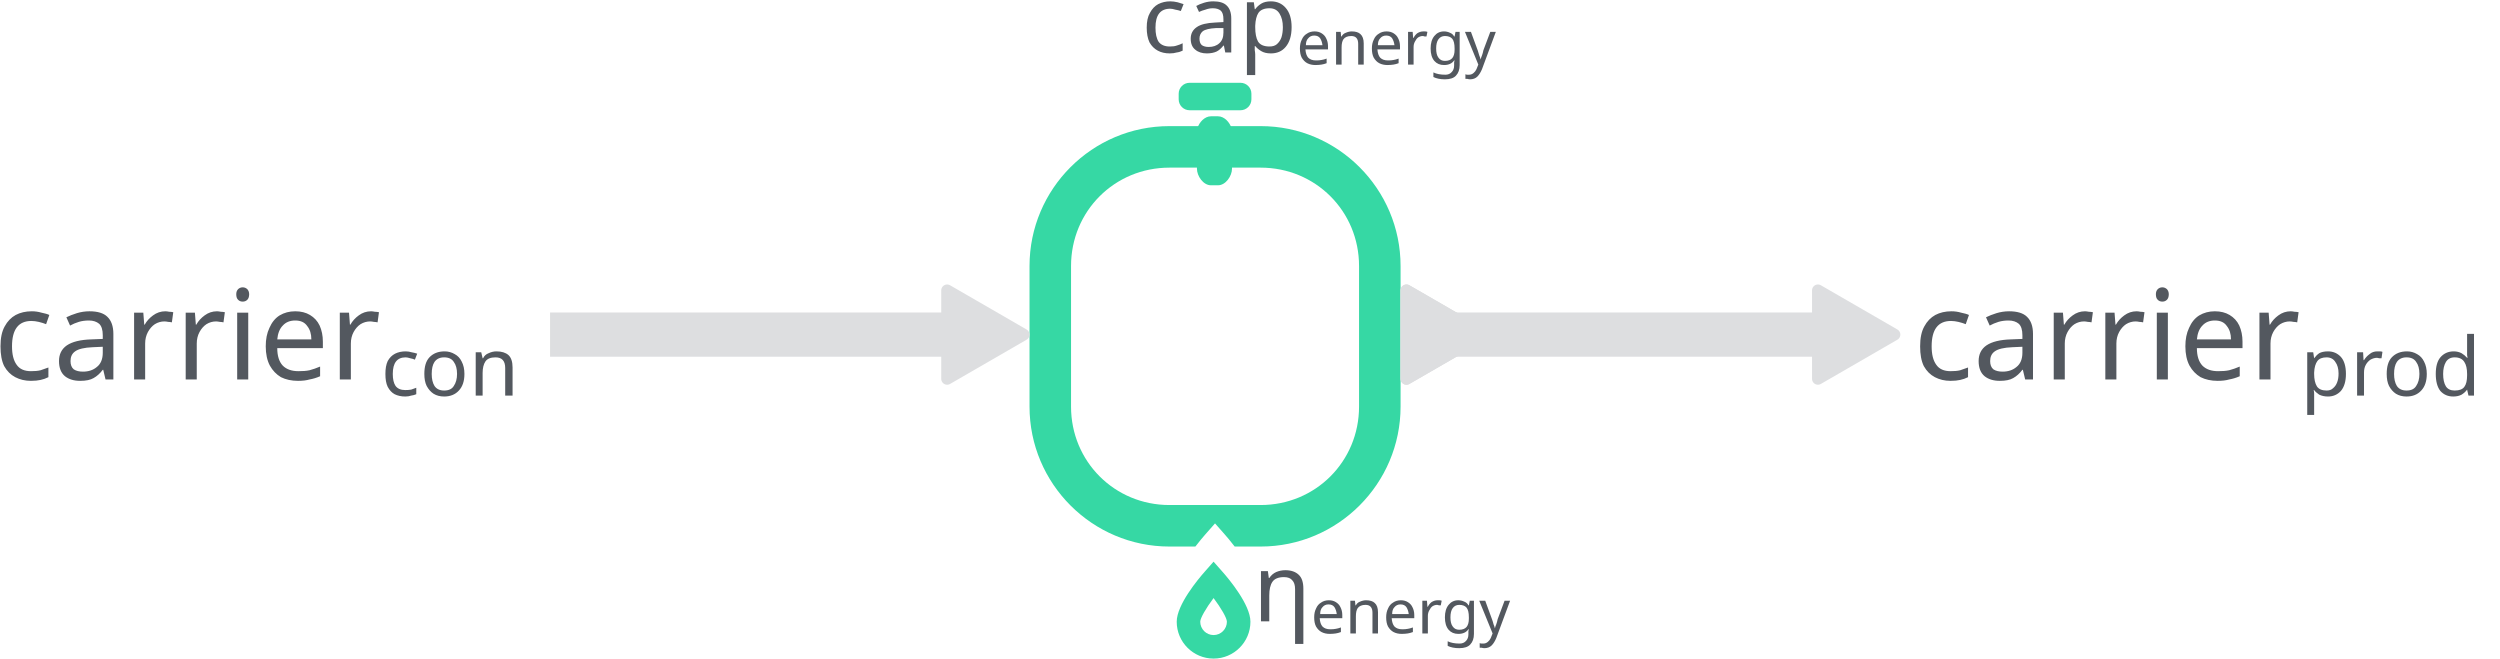
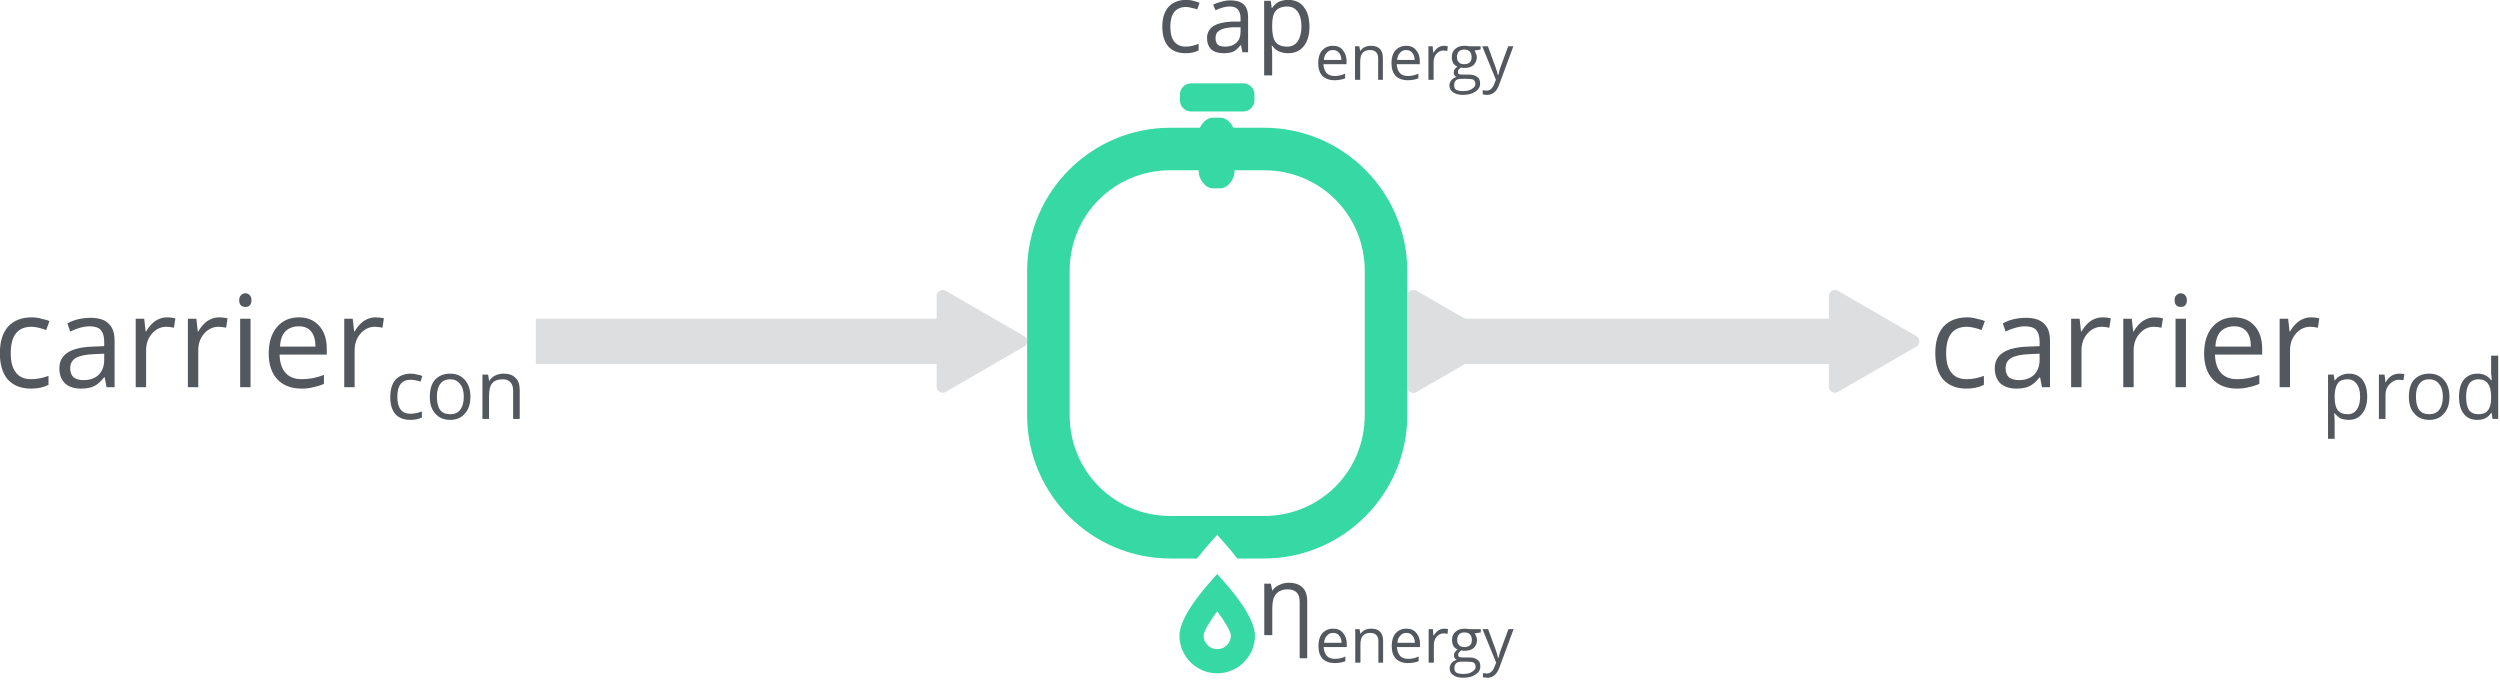
- <svg xmlns="http://www.w3.org/2000/svg" width="84.789mm" height="22.336mm" viewBox="0 0 84.789 22.336" version="1.1" id="svg8">
+ <svg xmlns="http://www.w3.org/2000/svg" width="82.751mm" height="22.652mm" viewBox="0 0 82.751 22.652" version="1.1" id="svg8">
  <defs id="defs2">
    <marker style="overflow:visible" id="marker33323" refX="0" refY="0" orient="auto">
      <path transform="scale(-0.2)" style="fill:#515151;fill-opacity:1;fill-rule:evenodd;stroke:#515151;stroke-width:1pt;stroke-opacity:1" d="M 5.77,0 -2.88,5 V -5 Z" id="path33321" />
    </marker>
    <marker style="overflow:visible" id="marker32623" refX="0" refY="0" orient="auto">
      <path transform="scale(-0.2)" style="fill:#515151;fill-opacity:1;fill-rule:evenodd;stroke:#515151;stroke-width:1pt;stroke-opacity:1" d="M 5.77,0 -2.88,5 V -5 Z" id="path32621" />
    </marker>
    <marker orient="auto" refY="0" refX="0" id="TriangleOutM" style="overflow:visible">
      <path id="path1016" d="M 5.77,0 -2.88,5 V -5 Z" style="fill:#515151;fill-opacity:1;fill-rule:evenodd;stroke:#515151;stroke-width:1pt;stroke-opacity:1" transform="scale(0.4)" />
    </marker>
    <marker style="overflow:visible" id="marker18089" refX="0" refY="0" orient="auto">
      <path transform="matrix(0.3,0,0,0.3,-0.69,0)" d="M 8.719,4.034 -2.207,0.016 8.719,-4.002 c -1.745,2.372 -1.735,5.617 -6e-7,8.035 z" style="fill:#515151;fill-opacity:1;fill-rule:evenodd;stroke:#515151;stroke-width:0.625;stroke-linejoin:round;stroke-opacity:1" id="path18087" />
    </marker>
    <marker style="overflow:visible" id="marker14509" refX="0" refY="0" orient="auto">
      <path transform="matrix(-0.3,0,0,-0.3,0.69,0)" d="M 8.719,4.034 -2.207,0.016 8.719,-4.002 c -1.745,2.372 -1.735,5.617 -6e-7,8.035 z" style="fill:#515151;fill-opacity:1;fill-rule:evenodd;stroke:#515151;stroke-width:0.625;stroke-linejoin:round;stroke-opacity:1" id="path14507" />
    </marker>
    <marker orient="auto" refY="0" refX="0" id="marker14019" style="overflow:visible">
      <path id="path14017" d="M 0,0 5,-5 -12.5,0 5,5 Z" style="fill:#515151;fill-opacity:1;fill-rule:evenodd;stroke:#515151;stroke-width:1pt;stroke-opacity:1" transform="matrix(0.2,0,0,0.2,1.2,0)" />
    </marker>
    <marker style="overflow:visible" id="marker13535" refX="0" refY="0" orient="auto">
      <path transform="matrix(0.2,0,0,0.2,1.2,0)" style="fill:#515151;fill-opacity:1;fill-rule:evenodd;stroke:#515151;stroke-width:1pt;stroke-opacity:1" d="M 0,0 5,-5 -12.5,0 5,5 Z" id="path13533" />
    </marker>
    <marker orient="auto" refY="0" refX="0" id="Arrow1Sstart" style="overflow:visible">
      <path id="path883" d="M 0,0 5,-5 -12.5,0 5,5 Z" style="fill:#515151;fill-opacity:1;fill-rule:evenodd;stroke:#515151;stroke-width:1pt;stroke-opacity:1" transform="matrix(0.2,0,0,0.2,1.2,0)" />
    </marker>
    <marker orient="auto" refY="0" refX="0" id="Arrow1Send" style="overflow:visible">
      <path id="path886" d="M 0,0 5,-5 -12.5,0 5,5 Z" style="fill:#515151;fill-opacity:1;fill-rule:evenodd;stroke:#515151;stroke-width:1pt;stroke-opacity:1" transform="matrix(-0.2,0,0,-0.2,-1.2,0)" />
    </marker>
    <marker orient="auto" refY="0" refX="0" id="Arrow2Send" style="overflow:visible">
      <path id="path904" style="fill:#515151;fill-opacity:1;fill-rule:evenodd;stroke:#515151;stroke-width:0.625;stroke-linejoin:round;stroke-opacity:1" d="M 8.719,4.034 -2.207,0.016 8.719,-4.002 c -1.745,2.372 -1.735,5.617 -6e-7,8.035 z" transform="matrix(-0.3,0,0,-0.3,0.69,0)" />
    </marker>
    <marker orient="auto" refY="0" refX="0" id="Arrow2Mend" style="overflow:visible">
      <path id="path898" style="fill:#515151;fill-opacity:1;fill-rule:evenodd;stroke:#515151;stroke-width:0.625;stroke-linejoin:round;stroke-opacity:1" d="M 8.719,4.034 -2.207,0.016 8.719,-4.002 c -1.745,2.372 -1.735,5.617 -6e-7,8.035 z" transform="scale(-0.6)" />
    </marker>
    <marker style="overflow:visible" id="marker6454" refX="0" refY="0" orient="auto">
      <path transform="scale(0.2)" style="fill:#515151;fill-opacity:1;fill-rule:evenodd;stroke:#515151;stroke-width:1pt;stroke-opacity:1" d="M 5.77,0 -2.88,5 V -5 Z" id="path6452" />
    </marker>
    <marker orient="auto" refY="0" refX="0" id="Arrow1Lstart" style="overflow:visible">
      <path id="path871" d="M 0,0 5,-5 -12.5,0 5,5 Z" style="fill:#515151;fill-opacity:1;fill-rule:evenodd;stroke:#515151;stroke-width:1pt;stroke-opacity:1" transform="matrix(0.8,0,0,0.8,10,0)" />
    </marker>
    <marker style="overflow:visible" id="marker5992" refX="0" refY="0" orient="auto">
      <path transform="scale(-0.2)" style="fill:#515151;fill-opacity:1;fill-rule:evenodd;stroke:#515151;stroke-width:1pt;stroke-opacity:1" d="M 5.77,0 -2.88,5 V -5 Z" id="path5990" />
    </marker>
    <marker style="overflow:visible" id="marker5778" refX="0" refY="0" orient="auto">
      <path transform="scale(0.2)" style="fill:#515151;fill-opacity:1;fill-rule:evenodd;stroke:#515151;stroke-width:1pt;stroke-opacity:1" d="M 5.77,0 -2.88,5 V -5 Z" id="path5776" />
    </marker>
    <marker style="overflow:visible" id="marker5570" refX="0" refY="0" orient="auto">
      <path transform="scale(-0.2)" style="fill:#515151;fill-opacity:1;fill-rule:evenodd;stroke:#515151;stroke-width:1pt;stroke-opacity:1" d="M 5.77,0 -2.88,5 V -5 Z" id="path5568" />
    </marker>
    <marker orient="auto" refY="0" refX="0" id="TriangleOutS" style="overflow:visible">
      <path id="path1019" d="M 5.77,0 -2.88,5 V -5 Z" style="fill:#515151;fill-opacity:1;fill-rule:evenodd;stroke:#515151;stroke-width:1pt;stroke-opacity:1" transform="scale(0.2)" />
    </marker>
    <marker orient="auto" refY="0" refX="0" id="TriangleOutL" style="overflow:visible">
      <path id="path1013" d="M 5.77,0 -2.88,5 V -5 Z" style="fill:#515151;fill-opacity:1;fill-rule:evenodd;stroke:#515151;stroke-width:1pt;stroke-opacity:1" transform="scale(0.8)" />
    </marker>
    <marker orient="auto" refY="0" refX="0" id="TriangleOutS-2" style="overflow:visible">
      <path id="path1019-5" d="M 5.77,0 -2.88,5 V -5 Z" style="fill:#6ebdda;fill-opacity:1;fill-rule:evenodd;stroke:#6ebdda;stroke-width:1pt;stroke-opacity:1" transform="scale(0.2)" />
    </marker>
    <marker orient="auto" refY="0" refX="0" id="TriangleInS-7" style="overflow:visible">
      <path id="path1010-6" d="M 5.77,0 -2.88,5 V -5 Z" style="fill:#6ebdda;fill-opacity:1;fill-rule:evenodd;stroke:#6ebdda;stroke-width:1pt;stroke-opacity:1" transform="scale(-0.2)" />
    </marker>
    <marker orient="auto" refY="0" refX="0" id="TriangleInS-9" style="overflow:visible">
      <path id="path1010-2" d="M 5.77,0 -2.88,5 V -5 Z" style="fill:#6bce38;fill-opacity:1;fill-rule:evenodd;stroke:#6bce38;stroke-width:1pt;stroke-opacity:1" transform="scale(-0.2)" />
    </marker>
    <marker orient="auto" refY="0" refX="0" id="TriangleOutS-6-0" style="overflow:visible">
      <path id="path1019-2-7" d="M 5.77,0 -2.88,5 V -5 Z" style="fill:#515151;fill-opacity:1;fill-rule:evenodd;stroke:#515151;stroke-width:1pt;stroke-opacity:1" transform="scale(0.2)" />
    </marker>
    <marker orient="auto" refY="0" refX="0" id="TriangleInS-9-4" style="overflow:visible">
      <path id="path1010-2-7" d="M 5.77,0 -2.88,5 V -5 Z" style="fill:#515151;fill-opacity:1;fill-rule:evenodd;stroke:#515151;stroke-width:1pt;stroke-opacity:1" transform="scale(-0.2)" />
    </marker>
    <marker orient="auto" refY="0" refX="0" id="TriangleOutS-2-5" style="overflow:visible">
      <path id="path1019-5-1" d="M 5.77,0 -2.88,5 V -5 Z" style="fill:#515151;fill-opacity:1;fill-rule:evenodd;stroke:#515151;stroke-width:1pt;stroke-opacity:1" transform="scale(0.2)" />
    </marker>
    <marker orient="auto" refY="0" refX="0" id="TriangleInS-7-3" style="overflow:visible">
      <path id="path1010-6-9" d="M 5.77,0 -2.88,5 V -5 Z" style="fill:#515151;fill-opacity:1;fill-rule:evenodd;stroke:#515151;stroke-width:1pt;stroke-opacity:1" transform="scale(-0.2)" />
    </marker>
    <marker orient="auto" refY="0" refX="0" id="TriangleOutS-8" style="overflow:visible">
      <path id="path1019-55" d="M 5.77,0 -2.88,5 V -5 Z" style="fill:#515151;fill-opacity:1;fill-rule:evenodd;stroke:#515151;stroke-width:1pt;stroke-opacity:1" transform="scale(0.2)" />
    </marker>
    <marker orient="auto" refY="0" refX="0" id="TriangleInS-3" style="overflow:visible">
      <path id="path1010-7" d="M 5.77,0 -2.88,5 V -5 Z" style="fill:#515151;fill-opacity:1;fill-rule:evenodd;stroke:#515151;stroke-width:1pt;stroke-opacity:1" transform="scale(-0.2)" />
    </marker>
    <marker orient="auto" refY="0" refX="0" id="TriangleOutS-81" style="overflow:visible">
      <path id="path1019-9" d="M 5.77,0 -2.88,5 V -5 Z" style="fill:#515151;fill-opacity:1;fill-rule:evenodd;stroke:#515151;stroke-width:1pt;stroke-opacity:1" transform="scale(0.2)" />
    </marker>
    <marker orient="auto" refY="0" refX="0" id="TriangleInS-39-4-0" style="overflow:visible">
      <path id="path1010-1-1-2" d="M 5.77,0 -2.88,5 V -5 Z" style="fill:#6ebdda;fill-opacity:1;fill-rule:evenodd;stroke:#6ebdda;stroke-width:1pt;stroke-opacity:1" transform="scale(-0.2)" />
    </marker>
    <marker orient="auto" refY="0" refX="0" id="TriangleInS-39-3" style="overflow:visible">
      <path id="path1010-1-9" d="M 5.77,0 -2.88,5 V -5 Z" style="fill:#6ebdda;fill-opacity:1;fill-rule:evenodd;stroke:#6ebdda;stroke-width:1pt;stroke-opacity:1" transform="scale(-0.2)" />
    </marker>
    <marker orient="auto" refY="0" refX="0" id="TriangleInS-39-3-1" style="overflow:visible">
      <path id="path1010-1-9-9" d="M 5.77,0 -2.88,5 V -5 Z" style="fill:#6bce38;fill-opacity:1;fill-rule:evenodd;stroke:#6bce38;stroke-width:1pt;stroke-opacity:1" transform="scale(-0.2)" />
    </marker>
    <marker orient="auto" refY="0" refX="0" id="TriangleInS-39-4-0-2" style="overflow:visible">
      <path id="path1010-1-1-2-0" d="M 5.77,0 -2.88,5 V -5 Z" style="fill:#6bce38;fill-opacity:1;fill-rule:evenodd;stroke:#6bce38;stroke-width:1pt;stroke-opacity:1" transform="scale(-0.2)" />
    </marker>
    <marker orient="auto" refY="0" refX="0" id="TriangleInS-39-3-16" style="overflow:visible">
      <path id="path1010-1-9-5" d="M 5.77,0 -2.88,5 V -5 Z" style="fill:#515151;fill-opacity:1;fill-rule:evenodd;stroke:#515151;stroke-width:1pt;stroke-opacity:1" transform="scale(-0.2)" />
    </marker>
    <marker orient="auto" refY="0" refX="0" id="TriangleInS-39-4-0-1" style="overflow:visible">
      <path id="path1010-1-1-2-6" d="M 5.77,0 -2.88,5 V -5 Z" style="fill:#515151;fill-opacity:1;fill-rule:evenodd;stroke:#515151;stroke-width:1pt;stroke-opacity:1" transform="scale(-0.2)" />
    </marker>
    <marker orient="auto" refY="0" refX="0" id="TriangleInS-39-3-3" style="overflow:visible">
      <path id="path1010-1-9-0" d="M 5.77,0 -2.88,5 V -5 Z" style="fill:#515151;fill-opacity:1;fill-rule:evenodd;stroke:#515151;stroke-width:1pt;stroke-opacity:1" transform="scale(-0.2)" />
    </marker>
    <marker orient="auto" refY="0" refX="0" id="TriangleInS-39-4-0-4" style="overflow:visible">
      <path id="path1010-1-1-2-3" d="M 5.77,0 -2.88,5 V -5 Z" style="fill:#515151;fill-opacity:1;fill-rule:evenodd;stroke:#515151;stroke-width:1pt;stroke-opacity:1" transform="scale(-0.2)" />
    </marker>
    <marker orient="auto" refY="0" refX="0" id="TriangleInS-39-3-16-2" style="overflow:visible">
      <path id="path1010-1-9-5-2" d="M 5.77,0 -2.88,5 V -5 Z" style="fill:#515151;fill-opacity:1;fill-rule:evenodd;stroke:#515151;stroke-width:1pt;stroke-opacity:1" transform="scale(-0.2)" />
    </marker>
    <marker orient="auto" refY="0" refX="0" id="TriangleInS-39-4-0-1-6" style="overflow:visible">
      <path id="path1010-1-1-2-6-2" d="M 5.77,0 -2.88,5 V -5 Z" style="fill:#515151;fill-opacity:1;fill-rule:evenodd;stroke:#515151;stroke-width:1pt;stroke-opacity:1" transform="scale(-0.2)" />
    </marker>
    <marker orient="auto" refY="0" refX="0" id="TriangleInS-39-3-16-0" style="overflow:visible">
      <path id="path1010-1-9-5-9" d="M 5.77,0 -2.88,5 V -5 Z" style="fill:#515151;fill-opacity:1;fill-rule:evenodd;stroke:#515151;stroke-width:1pt;stroke-opacity:1" transform="scale(-0.2)" />
    </marker>
    <marker orient="auto" refY="0" refX="0" id="TriangleInS-39-4-0-1-68" style="overflow:visible">
      <path id="path1010-1-1-2-6-6" d="M 5.77,0 -2.88,5 V -5 Z" style="fill:#515151;fill-opacity:1;fill-rule:evenodd;stroke:#515151;stroke-width:1pt;stroke-opacity:1" transform="scale(-0.2)" />
    </marker>
    <marker orient="auto" refY="0" refX="0" id="Arrow2Send-0" style="overflow:visible">
      <path id="path904-1" style="fill:#515151;fill-opacity:1;fill-rule:evenodd;stroke:#515151;stroke-width:0.625;stroke-linejoin:round;stroke-opacity:1" d="M 8.719,4.034 -2.207,0.016 8.719,-4.002 c -1.745,2.372 -1.735,5.617 -6e-7,8.035 z" transform="matrix(-0.3,0,0,-0.3,0.69,0)" />
    </marker>
    <marker orient="auto" refY="0" refX="0" id="TriangleInS-39-5" style="overflow:visible">
      <path id="path1010-1-0" d="M 5.77,0 -2.88,5 V -5 Z" style="fill:#515151;fill-opacity:1;fill-rule:evenodd;stroke:#515151;stroke-width:1pt;stroke-opacity:1" transform="scale(-0.2)" />
    </marker>
    <marker orient="auto" refY="0" refX="0" id="Arrow2Send-8" style="overflow:visible">
      <path id="path904-3" style="fill:#515151;fill-opacity:1;fill-rule:evenodd;stroke:#515151;stroke-width:0.625;stroke-linejoin:round;stroke-opacity:1" d="M 8.719,4.034 -2.207,0.016 8.719,-4.002 c -1.745,2.372 -1.735,5.617 -6e-7,8.035 z" transform="matrix(-0.3,0,0,-0.3,0.69,0)" />
    </marker>
    <marker orient="auto" refY="0" refX="0" id="TriangleInS-39-34" style="overflow:visible">
      <path id="path1010-1-2" d="M 5.77,0 -2.88,5 V -5 Z" style="fill:#515151;fill-opacity:1;fill-rule:evenodd;stroke:#515151;stroke-width:1pt;stroke-opacity:1" transform="scale(-0.2)" />
    </marker>
    <marker orient="auto" refY="0" refX="0" id="Arrow2Send-6" style="overflow:visible">
      <path id="path904-4" style="fill:#515151;fill-opacity:1;fill-rule:evenodd;stroke:#515151;stroke-width:0.625;stroke-linejoin:round;stroke-opacity:1" d="M 8.719,4.034 -2.207,0.016 8.719,-4.002 c -1.745,2.372 -1.735,5.617 -6e-7,8.035 z" transform="matrix(-0.3,0,0,-0.3,0.69,0)" />
    </marker>
    <marker orient="auto" refY="0" refX="0" id="TriangleInS-39-1" style="overflow:visible">
      <path id="path1010-1-1" d="M 5.77,0 -2.88,5 V -5 Z" style="fill:#515151;fill-opacity:1;fill-rule:evenodd;stroke:#515151;stroke-width:1pt;stroke-opacity:1" transform="scale(-0.2)" />
    </marker>
    <marker orient="auto" refY="0" refX="0" id="Arrow2Send-7" style="overflow:visible">
      <path id="path904-0" style="fill:#515151;fill-opacity:1;fill-rule:evenodd;stroke:#515151;stroke-width:0.625;stroke-linejoin:round;stroke-opacity:1" d="M 8.719,4.034 -2.207,0.016 8.719,-4.002 c -1.745,2.372 -1.735,5.617 -6e-7,8.035 z" transform="matrix(-0.3,0,0,-0.3,0.69,0)" />
    </marker>
    <marker orient="auto" refY="0" refX="0" id="TriangleInS-39-4" style="overflow:visible">
      <path id="path1010-1-7" d="M 5.77,0 -2.88,5 V -5 Z" style="fill:#515151;fill-opacity:1;fill-rule:evenodd;stroke:#515151;stroke-width:1pt;stroke-opacity:1" transform="scale(-0.2)" />
    </marker>
    <marker orient="auto" refY="0" refX="0" id="Arrow2Send-1" style="overflow:visible">
      <path id="path904-08" style="fill:#515151;fill-opacity:1;fill-rule:evenodd;stroke:#515151;stroke-width:0.625;stroke-linejoin:round;stroke-opacity:1" d="M 8.719,4.034 -2.207,0.016 8.719,-4.002 c -1.745,2.372 -1.735,5.617 -6e-7,8.035 z" transform="matrix(-0.3,0,0,-0.3,0.69,0)" />
    </marker>
    <marker orient="auto" refY="0" refX="0" id="TriangleInS-39-8" style="overflow:visible">
      <path id="path1010-1-77" d="M 5.77,0 -2.88,5 V -5 Z" style="fill:#515151;fill-opacity:1;fill-rule:evenodd;stroke:#515151;stroke-width:1pt;stroke-opacity:1" transform="scale(-0.2)" />
    </marker>
    <marker orient="auto" refY="0" refX="0" id="Arrow2Send-0-8" style="overflow:visible">
      <path id="path904-1-9" style="fill:#515151;fill-opacity:1;fill-rule:evenodd;stroke:#515151;stroke-width:0.625;stroke-linejoin:round;stroke-opacity:1" d="M 8.719,4.034 -2.207,0.016 8.719,-4.002 c -1.745,2.372 -1.735,5.617 -6e-7,8.035 z" transform="matrix(-0.3,0,0,-0.3,0.69,0)" />
    </marker>
    <marker orient="auto" refY="0" refX="0" id="TriangleInS-39-5-8" style="overflow:visible">
      <path id="path1010-1-0-2" d="M 5.77,0 -2.88,5 V -5 Z" style="fill:#515151;fill-opacity:1;fill-rule:evenodd;stroke:#515151;stroke-width:1pt;stroke-opacity:1" transform="scale(-0.2)" />
    </marker>
    <marker orient="auto" refY="0" refX="0" id="TriangleInS-39-39" style="overflow:visible">
      <path id="path1010-1-20" d="M 5.77,0 -2.88,5 V -5 Z" style="fill:#515151;fill-opacity:1;fill-rule:evenodd;stroke:#515151;stroke-width:1pt;stroke-opacity:1" transform="scale(-0.2)" />
    </marker>
    <marker orient="auto" refY="0" refX="0" id="Arrow2Send-12-0" style="overflow:visible">
      <path id="path904-44-2" style="fill:#515151;fill-opacity:1;fill-rule:evenodd;stroke:#515151;stroke-width:0.625;stroke-linejoin:round;stroke-opacity:1" d="M 8.719,4.034 -2.207,0.016 8.719,-4.002 c -1.745,2.372 -1.735,5.617 -6e-7,8.035 z" transform="matrix(-0.3,0,0,-0.3,0.69,0)" />
    </marker>
    <marker orient="auto" refY="0" refX="0" id="TriangleInS-39-39-8" style="overflow:visible">
      <path id="path1010-1-20-6" d="M 5.77,0 -2.88,5 V -5 Z" style="fill:#515151;fill-opacity:1;fill-rule:evenodd;stroke:#515151;stroke-width:1pt;stroke-opacity:1" transform="scale(-0.2)" />
    </marker>
    <marker orient="auto" refY="0" refX="0" id="Arrow2Send-0-8-9" style="overflow:visible">
      <path id="path904-1-9-8" style="fill:#515151;fill-opacity:1;fill-rule:evenodd;stroke:#515151;stroke-width:0.625;stroke-linejoin:round;stroke-opacity:1" d="M 8.719,4.034 -2.207,0.016 8.719,-4.002 c -1.745,2.372 -1.735,5.617 -6e-7,8.035 z" transform="matrix(-0.3,0,0,-0.3,0.69,0)" />
    </marker>
    <marker orient="auto" refY="0" refX="0" id="TriangleInS-39-5-8-4" style="overflow:visible">
      <path id="path1010-1-0-2-2" d="M 5.77,0 -2.88,5 V -5 Z" style="fill:#515151;fill-opacity:1;fill-rule:evenodd;stroke:#515151;stroke-width:1pt;stroke-opacity:1" transform="scale(-0.2)" />
    </marker>
    <marker orient="auto" refY="0" refX="0" id="Arrow2Send-12-0-7" style="overflow:visible">
      <path id="path904-44-2-4" style="fill:#515151;fill-opacity:1;fill-rule:evenodd;stroke:#515151;stroke-width:0.625;stroke-linejoin:round;stroke-opacity:1" d="M 8.719,4.034 -2.207,0.016 8.719,-4.002 c -1.745,2.372 -1.735,5.617 -6e-7,8.035 z" transform="matrix(-0.3,0,0,-0.3,0.69,0)" />
    </marker>
    <marker orient="auto" refY="0" refX="0" id="TriangleInS-39-39-8-4" style="overflow:visible">
      <path id="path1010-1-20-6-3" d="M 5.77,0 -2.88,5 V -5 Z" style="fill:#515151;fill-opacity:1;fill-rule:evenodd;stroke:#515151;stroke-width:1pt;stroke-opacity:1" transform="scale(-0.2)" />
    </marker>
    <marker orient="auto" refY="0" refX="0" id="Arrow2Send-0-8-9-4" style="overflow:visible">
      <path id="path904-1-9-8-4" style="fill:#515151;fill-opacity:1;fill-rule:evenodd;stroke:#515151;stroke-width:0.625;stroke-linejoin:round;stroke-opacity:1" d="M 8.719,4.034 -2.207,0.016 8.719,-4.002 c -1.745,2.372 -1.735,5.617 -6e-7,8.035 z" transform="matrix(-0.3,0,0,-0.3,0.69,0)" />
    </marker>
    <marker orient="auto" refY="0" refX="0" id="TriangleInS-39-5-8-4-3" style="overflow:visible">
      <path id="path1010-1-0-2-2-1" d="M 5.77,0 -2.88,5 V -5 Z" style="fill:#515151;fill-opacity:1;fill-rule:evenodd;stroke:#515151;stroke-width:1pt;stroke-opacity:1" transform="scale(-0.2)" />
    </marker>
    <marker orient="auto" refY="0" refX="0" id="Arrow2Send-12-06" style="overflow:visible">
      <path id="path904-44-1" style="fill:#515151;fill-opacity:1;fill-rule:evenodd;stroke:#515151;stroke-width:0.625;stroke-linejoin:round;stroke-opacity:1" d="M 8.719,4.034 -2.207,0.016 8.719,-4.002 c -1.745,2.372 -1.735,5.617 -6e-7,8.035 z" transform="matrix(-0.3,0,0,-0.3,0.69,0)" />
    </marker>
    <marker orient="auto" refY="0" refX="0" id="TriangleInS-39-39-84" style="overflow:visible">
      <path id="path1010-1-20-1" d="M 5.77,0 -2.88,5 V -5 Z" style="fill:#515151;fill-opacity:1;fill-rule:evenodd;stroke:#515151;stroke-width:1pt;stroke-opacity:1" transform="scale(-0.2)" />
    </marker>
    <marker orient="auto" refY="0" refX="0" id="Arrow2Send-0-8-5" style="overflow:visible">
      <path id="path904-1-9-5" style="fill:#515151;fill-opacity:1;fill-rule:evenodd;stroke:#515151;stroke-width:0.625;stroke-linejoin:round;stroke-opacity:1" d="M 8.719,4.034 -2.207,0.016 8.719,-4.002 c -1.745,2.372 -1.735,5.617 -6e-7,8.035 z" transform="matrix(-0.3,0,0,-0.3,0.69,0)" />
    </marker>
    <marker orient="auto" refY="0" refX="0" id="TriangleInS-39-5-8-0" style="overflow:visible">
      <path id="path1010-1-0-2-6" d="M 5.77,0 -2.88,5 V -5 Z" style="fill:#515151;fill-opacity:1;fill-rule:evenodd;stroke:#515151;stroke-width:1pt;stroke-opacity:1" transform="scale(-0.2)" />
    </marker>
    <marker orient="auto" refY="0" refX="0" id="Arrow2Send-0-9" style="overflow:visible">
      <path id="path904-1-8" style="fill:#515151;fill-opacity:1;fill-rule:evenodd;stroke:#515151;stroke-width:0.625;stroke-linejoin:round;stroke-opacity:1" d="M 8.719,4.034 -2.207,0.016 8.719,-4.002 c -1.745,2.372 -1.735,5.617 -6e-7,8.035 z" transform="matrix(-0.3,0,0,-0.3,0.69,0)" />
    </marker>
    <marker orient="auto" refY="0" refX="0" id="TriangleInS-39-5-2" style="overflow:visible">
      <path id="path1010-1-0-4" d="M 5.77,0 -2.88,5 V -5 Z" style="fill:#515151;fill-opacity:1;fill-rule:evenodd;stroke:#515151;stroke-width:1pt;stroke-opacity:1" transform="scale(-0.2)" />
    </marker>
    <marker orient="auto" refY="0" refX="0" id="Arrow2Send-3" style="overflow:visible">
      <path id="path904-5" style="fill:#515151;fill-opacity:1;fill-rule:evenodd;stroke:#515151;stroke-width:0.625;stroke-linejoin:round;stroke-opacity:1" d="M 8.719,4.034 -2.207,0.016 8.719,-4.002 c -1.745,2.372 -1.735,5.617 -6e-7,8.035 z" transform="matrix(-0.3,0,0,-0.3,0.69,0)" />
    </marker>
    <marker orient="auto" refY="0" refX="0" id="TriangleInS-39-84" style="overflow:visible">
      <path id="path1010-1-12" d="M 5.77,0 -2.88,5 V -5 Z" style="fill:#515151;fill-opacity:1;fill-rule:evenodd;stroke:#515151;stroke-width:1pt;stroke-opacity:1" transform="scale(-0.2)" />
    </marker>
    <marker orient="auto" refY="0" refX="0" id="TriangleInS-9-0" style="overflow:visible">
      <path id="path1010-2-1" d="M 5.77,0 -2.88,5 V -5 Z" style="fill:#6bce38;fill-opacity:1;fill-rule:evenodd;stroke:#6bce38;stroke-width:1pt;stroke-opacity:1" transform="scale(-0.2)" />
    </marker>
    <marker orient="auto" refY="0" refX="0" id="TriangleOutS-2-8" style="overflow:visible">
      <path id="path1019-5-2" d="M 5.77,0 -2.88,5 V -5 Z" style="fill:#6ebdda;fill-opacity:1;fill-rule:evenodd;stroke:#6ebdda;stroke-width:1pt;stroke-opacity:1" transform="scale(0.2)" />
    </marker>
    <marker orient="auto" refY="0" refX="0" id="TriangleInS-7-0" style="overflow:visible">
      <path id="path1010-6-95" d="M 5.77,0 -2.88,5 V -5 Z" style="fill:#6ebdda;fill-opacity:1;fill-rule:evenodd;stroke:#6ebdda;stroke-width:1pt;stroke-opacity:1" transform="scale(-0.2)" />
    </marker>
    <marker orient="auto" refY="0" refX="0" id="TriangleOutS-22" style="overflow:visible">
      <path id="path1019-7" d="M 5.77,0 -2.88,5 V -5 Z" style="fill:#515151;fill-opacity:1;fill-rule:evenodd;stroke:#515151;stroke-width:1pt;stroke-opacity:1" transform="scale(0.2)" />
    </marker>
    <marker orient="auto" refY="0" refX="0" id="TriangleOutS-85" style="overflow:visible">
      <path id="path1019-59" d="M 5.77,0 -2.88,5 V -5 Z" style="fill:#515151;fill-opacity:1;fill-rule:evenodd;stroke:#515151;stroke-width:1pt;stroke-opacity:1" transform="scale(0.2)" />
    </marker>
    <marker orient="auto" refY="0" refX="0" id="TriangleOutS-6-0-9" style="overflow:visible">
      <path id="path1019-2-7-6" d="M 5.77,0 -2.88,5 V -5 Z" style="fill:#515151;fill-opacity:1;fill-rule:evenodd;stroke:#515151;stroke-width:1pt;stroke-opacity:1" transform="scale(0.2)" />
    </marker>
    <marker orient="auto" refY="0" refX="0" id="TriangleOutS-3" style="overflow:visible">
      <path id="path1019-3" d="M 5.77,0 -2.88,5 V -5 Z" style="fill:#515151;fill-opacity:1;fill-rule:evenodd;stroke:#515151;stroke-width:1pt;stroke-opacity:1" transform="scale(0.2)" />
    </marker>
    <marker orient="auto" refY="0" refX="0" id="TriangleOutS-6-0-2" style="overflow:visible">
      <path id="path1019-2-7-9" d="M 5.77,0 -2.88,5 V -5 Z" style="fill:#515151;fill-opacity:1;fill-rule:evenodd;stroke:#515151;stroke-width:1pt;stroke-opacity:1" transform="scale(0.2)" />
    </marker>
    <marker orient="auto" refY="0" refX="0" id="TriangleOutS-7" style="overflow:visible">
      <path id="path1019-2" d="M 5.77,0 -2.88,5 V -5 Z" style="fill:#515151;fill-opacity:1;fill-rule:evenodd;stroke:#515151;stroke-width:1pt;stroke-opacity:1" transform="scale(0.2)" />
    </marker>
    <marker orient="auto" refY="0" refX="0" id="TriangleOutS-6-0-23" style="overflow:visible">
      <path id="path1019-2-7-0" d="M 5.77,0 -2.88,5 V -5 Z" style="fill:#515151;fill-opacity:1;fill-rule:evenodd;stroke:#515151;stroke-width:1pt;stroke-opacity:1" transform="scale(0.2)" />
    </marker>
    <marker orient="auto" refY="0" refX="0" id="TriangleOutS-6-0-23-8" style="overflow:visible">
      <path id="path1019-2-7-0-3" d="M 5.77,0 -2.88,5 V -5 Z" style="fill:#515151;fill-opacity:1;fill-rule:evenodd;stroke:#515151;stroke-width:1pt;stroke-opacity:1" transform="scale(0.2)" />
    </marker>
    <marker orient="auto" refY="0" refX="0" id="TriangleOutS-6-0-23-6" style="overflow:visible">
      <path id="path1019-2-7-0-5" d="M 5.77,0 -2.88,5 V -5 Z" style="fill:#515151;fill-opacity:1;fill-rule:evenodd;stroke:#515151;stroke-width:1pt;stroke-opacity:1" transform="scale(0.2)" />
    </marker>
    <marker orient="auto" refY="0" refX="0" id="TriangleOutS-6-0-23-6-2" style="overflow:visible">
      <path id="path1019-2-7-0-5-4" d="M 5.77,0 -2.88,5 V -5 Z" style="fill:#515151;fill-opacity:1;fill-rule:evenodd;stroke:#515151;stroke-width:1pt;stroke-opacity:1" transform="scale(0.2)" />
    </marker>
    <marker orient="auto" refY="0" refX="0" id="TriangleOutS-6-0-23-8-4" style="overflow:visible">
      <path id="path1019-2-7-0-3-9" d="M 5.77,0 -2.88,5 V -5 Z" style="fill:#515151;fill-opacity:1;fill-rule:evenodd;stroke:#515151;stroke-width:1pt;stroke-opacity:1" transform="scale(0.2)" />
    </marker>
    <marker orient="auto" refY="0" refX="0" id="TriangleOutS-6-0-23-0" style="overflow:visible">
      <path id="path1019-2-7-0-4" d="M 5.77,0 -2.88,5 V -5 Z" style="fill:#515151;fill-opacity:1;fill-rule:evenodd;stroke:#515151;stroke-width:1pt;stroke-opacity:1" transform="scale(0.2)" />
    </marker>
    <marker orient="auto" refY="0" refX="0" id="TriangleOutS-6-0-23-6-5" style="overflow:visible">
      <path id="path1019-2-7-0-5-3" d="M 5.77,0 -2.88,5 V -5 Z" style="fill:#515151;fill-opacity:1;fill-rule:evenodd;stroke:#515151;stroke-width:1pt;stroke-opacity:1" transform="scale(0.2)" />
    </marker>
    <marker orient="auto" refY="0" refX="0" id="TriangleOutS-6-0-23-8-2" style="overflow:visible">
      <path id="path1019-2-7-0-3-0" d="M 5.77,0 -2.88,5 V -5 Z" style="fill:#515151;fill-opacity:1;fill-rule:evenodd;stroke:#515151;stroke-width:1pt;stroke-opacity:1" transform="scale(0.2)" />
    </marker>
    <marker orient="auto" refY="0" refX="0" id="TriangleOutS-6-0-23-4" style="overflow:visible">
      <path id="path1019-2-7-0-9" d="M 5.77,0 -2.88,5 V -5 Z" style="fill:#515151;fill-opacity:1;fill-rule:evenodd;stroke:#515151;stroke-width:1pt;stroke-opacity:1" transform="scale(0.2)" />
    </marker>
    <marker orient="auto" refY="0" refX="0" id="TriangleOutS-6-0-23-4-0" style="overflow:visible">
      <path id="path1019-2-7-0-9-1" d="M 5.77,0 -2.88,5 V -5 Z" style="fill:#dddee0;fill-opacity:1;fill-rule:evenodd;stroke:#dddee0;stroke-width:1pt;stroke-opacity:1" transform="scale(0.2)" />
    </marker>
    <marker orient="auto" refY="0" refX="0" id="TriangleOutS-6-0-23-8-2-0" style="overflow:visible">
      <path id="path1019-2-7-0-3-0-6" d="M 5.77,0 -2.88,5 V -5 Z" style="fill:#dddee0;fill-opacity:1;fill-rule:evenodd;stroke:#dddee0;stroke-width:1pt;stroke-opacity:1" transform="scale(0.2)" />
    </marker>
    <marker orient="auto" refY="0" refX="0" id="TriangleOutS-6-0-23-6-5-3" style="overflow:visible">
      <path id="path1019-2-7-0-5-3-6" d="M 5.77,0 -2.88,5 V -5 Z" style="fill:#515151;fill-opacity:1;fill-rule:evenodd;stroke:#515151;stroke-width:1pt;stroke-opacity:1" transform="scale(0.2)" />
    </marker>
    <marker orient="auto" refY="0" refX="0" id="TriangleOutS-6-0-23-0-8" style="overflow:visible">
      <path id="path1019-2-7-0-4-3" d="M 5.77,0 -2.88,5 V -5 Z" style="fill:#515151;fill-opacity:1;fill-rule:evenodd;stroke:#515151;stroke-width:1pt;stroke-opacity:1" transform="scale(0.2)" />
    </marker>
    <marker orient="auto" refY="0" refX="0" id="TriangleOutS-6-0-23-8-4-3" style="overflow:visible">
      <path id="path1019-2-7-0-3-9-5" d="M 5.77,0 -2.88,5 V -5 Z" style="fill:#515151;fill-opacity:1;fill-rule:evenodd;stroke:#515151;stroke-width:1pt;stroke-opacity:1" transform="scale(0.2)" />
    </marker>
    <marker orient="auto" refY="0" refX="0" id="TriangleOutS-6-0-23-6-2-6" style="overflow:visible">
      <path id="path1019-2-7-0-5-4-8" d="M 5.77,0 -2.88,5 V -5 Z" style="fill:#515151;fill-opacity:1;fill-rule:evenodd;stroke:#515151;stroke-width:1pt;stroke-opacity:1" transform="scale(0.2)" />
    </marker>
    <marker orient="auto" refY="0" refX="0" id="TriangleOutS-6-0-23-6-6" style="overflow:visible">
      <path id="path1019-2-7-0-5-8" d="M 5.77,0 -2.88,5 V -5 Z" style="fill:#515151;fill-opacity:1;fill-rule:evenodd;stroke:#515151;stroke-width:1pt;stroke-opacity:1" transform="scale(0.2)" />
    </marker>
    <marker orient="auto" refY="0" refX="0" id="TriangleOutS-6-0-23-8-0" style="overflow:visible">
      <path id="path1019-2-7-0-3-3" d="M 5.77,0 -2.88,5 V -5 Z" style="fill:#515151;fill-opacity:1;fill-rule:evenodd;stroke:#515151;stroke-width:1pt;stroke-opacity:1" transform="scale(0.2)" />
    </marker>
    <marker orient="auto" refY="0" refX="0" id="TriangleOutS-6-0-23-7" style="overflow:visible">
      <path id="path1019-2-7-0-7" d="M 5.77,0 -2.88,5 V -5 Z" style="fill:#515151;fill-opacity:1;fill-rule:evenodd;stroke:#515151;stroke-width:1pt;stroke-opacity:1" transform="scale(0.2)" />
    </marker>
    <marker orient="auto" refY="0" refX="0" id="TriangleOutS-3-3" style="overflow:visible">
      <path id="path1019-3-1" d="M 5.77,0 -2.88,5 V -5 Z" style="fill:#515151;fill-opacity:1;fill-rule:evenodd;stroke:#515151;stroke-width:1pt;stroke-opacity:1" transform="scale(0.2)" />
    </marker>
    <marker orient="auto" refY="0" refX="0" id="TriangleOutS-6-0-2-3" style="overflow:visible">
      <path id="path1019-2-7-9-9" d="M 5.77,0 -2.88,5 V -5 Z" style="fill:#515151;fill-opacity:1;fill-rule:evenodd;stroke:#515151;stroke-width:1pt;stroke-opacity:1" transform="scale(0.2)" />
    </marker>
    <marker orient="auto" refY="0" refX="0" id="TriangleOutS-85-6" style="overflow:visible">
      <path id="path1019-59-8" d="M 5.77,0 -2.88,5 V -5 Z" style="fill:#515151;fill-opacity:1;fill-rule:evenodd;stroke:#515151;stroke-width:1pt;stroke-opacity:1" transform="scale(0.2)" />
    </marker>
    <marker orient="auto" refY="0" refX="0" id="TriangleOutS-6-0-9-0" style="overflow:visible">
      <path id="path1019-2-7-6-1" d="M 5.77,0 -2.88,5 V -5 Z" style="fill:#515151;fill-opacity:1;fill-rule:evenodd;stroke:#515151;stroke-width:1pt;stroke-opacity:1" transform="scale(0.2)" />
    </marker>
    <marker orient="auto" refY="0" refX="0" id="TriangleOutS-1" style="overflow:visible">
      <path id="path1019-6" d="M 5.77,0 -2.88,5 V -5 Z" style="fill:#515151;fill-opacity:1;fill-rule:evenodd;stroke:#515151;stroke-width:1pt;stroke-opacity:1" transform="scale(0.2)" />
    </marker>
    <marker orient="auto" refY="0" refX="0" id="TriangleOutS-6-0-7" style="overflow:visible">
      <path id="path1019-2-7-69" d="M 5.77,0 -2.88,5 V -5 Z" style="fill:#515151;fill-opacity:1;fill-rule:evenodd;stroke:#515151;stroke-width:1pt;stroke-opacity:1" transform="scale(0.2)" />
    </marker>
    <marker orient="auto" refY="0" refX="0" id="TriangleOutL-2" style="overflow:visible">
      <path id="path1013-3" d="M 5.77,0 -2.88,5 V -5 Z" style="fill:#515151;fill-opacity:1;fill-rule:evenodd;stroke:#515151;stroke-width:1pt;stroke-opacity:1" transform="scale(0.8)" />
    </marker>
    <marker orient="auto" refY="0" refX="0" id="TriangleOutS-6-0-3" style="overflow:visible">
      <path id="path1019-2-7-7" d="M 5.77,0 -2.88,5 V -5 Z" style="fill:#515151;fill-opacity:1;fill-rule:evenodd;stroke:#515151;stroke-width:1pt;stroke-opacity:1" transform="scale(0.2)" />
    </marker>
    <marker orient="auto" refY="0" refX="0" id="TriangleOutL-9" style="overflow:visible">
      <path id="path1013-2" d="M 5.77,0 -2.88,5 V -5 Z" style="fill:#515151;fill-opacity:1;fill-rule:evenodd;stroke:#515151;stroke-width:1pt;stroke-opacity:1" transform="scale(0.8)" />
    </marker>
    <marker orient="auto" refY="0" refX="0" id="TriangleOutS-6-0-8" style="overflow:visible">
      <path id="path1019-2-7-3" d="M 5.77,0 -2.88,5 V -5 Z" style="fill:#515151;fill-opacity:1;fill-rule:evenodd;stroke:#515151;stroke-width:1pt;stroke-opacity:1" transform="scale(0.2)" />
    </marker>
    <marker orient="auto" refY="0" refX="0" id="TriangleOutL-9-8" style="overflow:visible">
      <path id="path1013-2-0" d="M 5.77,0 -2.88,5 V -5 Z" style="fill:#515151;fill-opacity:1;fill-rule:evenodd;stroke:#515151;stroke-width:1pt;stroke-opacity:1" transform="scale(0.8)" />
    </marker>
    <marker orient="auto" refY="0" refX="0" id="TriangleOutS-6-0-8-8" style="overflow:visible">
      <path id="path1019-2-7-3-0" d="M 5.77,0 -2.88,5 V -5 Z" style="fill:#515151;fill-opacity:1;fill-rule:evenodd;stroke:#515151;stroke-width:1pt;stroke-opacity:1" transform="scale(0.2)" />
    </marker>
    <marker orient="auto" refY="0" refX="0" id="TriangleOutL-2-8" style="overflow:visible">
      <path id="path1013-3-4" d="M 5.77,0 -2.88,5 V -5 Z" style="fill:#515151;fill-opacity:1;fill-rule:evenodd;stroke:#515151;stroke-width:1pt;stroke-opacity:1" transform="scale(0.8)" />
    </marker>
    <marker orient="auto" refY="0" refX="0" id="TriangleOutS-6-0-3-7" style="overflow:visible">
      <path id="path1019-2-7-7-5" d="M 5.77,0 -2.88,5 V -5 Z" style="fill:#515151;fill-opacity:1;fill-rule:evenodd;stroke:#515151;stroke-width:1pt;stroke-opacity:1" transform="scale(0.2)" />
    </marker>
    <marker orient="auto" refY="0" refX="0" id="TriangleOutL-0" style="overflow:visible">
      <path id="path1013-6" d="M 5.77,0 -2.88,5 V -5 Z" style="fill:#515151;fill-opacity:1;fill-rule:evenodd;stroke:#515151;stroke-width:1pt;stroke-opacity:1" transform="scale(0.8)" />
    </marker>
    <marker orient="auto" refY="0" refX="0" id="TriangleOutS-6-0-72" style="overflow:visible">
      <path id="path1019-2-7-05" d="M 5.77,0 -2.88,5 V -5 Z" style="fill:#515151;fill-opacity:1;fill-rule:evenodd;stroke:#515151;stroke-width:1pt;stroke-opacity:1" transform="scale(0.2)" />
    </marker>
  </defs>
-   <g id="layer1" transform="translate(-20.65901,-57.73162)">
+   <g id="layer1" transform="translate(-21.57806,-57.78123)">
    <path id="rect815-3" d="m 60.321,62.009 c -2.617,0 -4.745,2.128 -4.745,4.745 v 4.768 c 0,2.617 2.128,4.746 4.745,4.746 h 0.88 c 0.137,-0.178 0.262,-0.327 0.336,-0.41 l 0.33,-0.375 0.331,0.375 c 0.074,0.083 0.199,0.232 0.336,0.41 h 0.88 c 2.617,0 4.746,-2.13 4.746,-4.746 v -4.768 c 0,-2.617 -2.13,-4.745 -4.746,-4.745 z m 0,1.408 h 3.093 c 1.861,0 3.338,1.476 3.338,3.337 v 4.768 c 0,1.861 -1.477,3.338 -3.338,3.338 h -3.093 c -1.861,0 -3.337,-1.477 -3.337,-3.338 v -4.768 c 0,-1.861 1.476,-3.337 3.337,-3.337 z" style="color:#000000;font-style:normal;font-variant:normal;font-weight:normal;font-stretch:normal;font-size:medium;line-height:normal;font-family:sans-serif;font-variant-ligatures:normal;font-variant-position:normal;font-variant-caps:normal;font-variant-numeric:normal;font-variant-alternates:normal;font-feature-settings:normal;text-indent:0;text-align:start;text-decoration:none;text-decoration-line:none;text-decoration-style:solid;text-decoration-color:#000000;letter-spacing:normal;word-spacing:normal;text-transform:none;writing-mode:lr-tb;direction:ltr;text-orientation:mixed;dominant-baseline:auto;baseline-shift:baseline;text-anchor:start;white-space:normal;shape-padding:0;clip-rule:nonzero;display:inline;overflow:visible;visibility:visible;opacity:1;isolation:auto;mix-blend-mode:normal;color-interpolation:sRGB;color-interpolation-filters:linearRGB;solid-color:#000000;solid-opacity:1;vector-effect:none;fill:#36d8a4;fill-opacity:1;fill-rule:nonzero;stroke:none;stroke-width:2;stroke-linecap:butt;stroke-linejoin:miter;stroke-miterlimit:4;stroke-dasharray:none;stroke-dashoffset:0;stroke-opacity:1;color-rendering:auto;image-rendering:auto;shape-rendering:auto;text-rendering:auto;enable-background:accumulate" />
-     <path style="fill:#36d8a4;fill-opacity:1;stroke-width:0.265" d="m 62.117,77.12 -0.299,-0.339 -0.299,0.339 c -0.223,0.252 -0.951,1.122 -0.951,1.698 0,0.689 0.561,1.25 1.25,1.25 0.689,0 1.25,-0.561 1.25,-1.25 0,-0.576 -0.727,-1.446 -0.951,-1.698 z m -0.299,2.15 c -0.249,0 -0.452,-0.203 -0.452,-0.453 7.41e-4,-0.123 0.195,-0.457 0.452,-0.802 0.258,0.344 0.451,0.678 0.452,0.802 -1.07e-4,0.25 -0.202,0.453 -0.452,0.453 z" id="path6829" />
+     <path style="fill:#36d8a4;fill-opacity:1;stroke-width:0.265" d="m 62.167,77.12 -0.299,-0.339 -0.299,0.339 c -0.223,0.252 -0.951,1.122 -0.951,1.698 0,0.689 0.561,1.25 1.25,1.25 0.689,0 1.25,-0.561 1.25,-1.25 0,-0.576 -0.727,-1.446 -0.951,-1.698 z m -0.299,2.15 c -0.249,0 -0.452,-0.203 -0.452,-0.453 7.41e-4,-0.123 0.195,-0.457 0.452,-0.802 0.258,0.344 0.451,0.678 0.452,0.802 -1.07e-4,0.25 -0.202,0.453 -0.452,0.453 z" id="path6829" />
    <g style="fill:#36d8a4;fill-opacity:1;stroke-width:1.421" transform="matrix(0.7039692,0,0,0.7039692,18.4386,20.20205)" id="g15510">
      <path id="path6825-7" d="m 63.161,59.476 h -0.68 c -0.08,-0.266 -0.338,-0.562 -0.647,-0.562 h -0.339 c -0.309,0 -0.567,0.296 -0.648,0.562 h -0.59 v 1.763 h 0.563 v 0.201 c 0,0.349 0.303,0.798 0.675,0.798 h 0.339 c 0.373,0 0.675,-0.449 0.675,-0.798 v -0.201 h 0.671 c -0.019,-1.763 0.033,0 -0.019,-1.763 z" style="fill:#36d8a4;fill-opacity:1;stroke-width:0.376" />
      <path id="path6827-4" d="m 60.466,58.623 h 2.452 c 0.29,0 0.526,-0.236 0.526,-0.526 v -0.271 c 0,-0.29 -0.236,-0.526 -0.526,-0.526 h -2.452 c -0.29,0 -0.526,0.236 -0.526,0.526 v 0.271 c 0,0.29 0.236,0.526 0.526,0.526 z" style="fill:#36d8a4;fill-opacity:1;stroke-width:0.376" />
    </g>
    <g id="g34268" transform="translate(2.78628)">
      <g style="stroke:none;stroke-width:0.01;stroke-linecap:round;stroke-linejoin:round;stroke-miterlimit:4;stroke-dasharray:none;stroke-opacity:1" id="g34251">
        <path id="path869" d="m 36.528,68.33 v 1.5 h 14.331 v -1.5 z" style="color:#000000;font-style:normal;font-variant:normal;font-weight:normal;font-stretch:normal;font-size:medium;line-height:normal;font-family:sans-serif;font-variant-ligatures:normal;font-variant-position:normal;font-variant-caps:normal;font-variant-numeric:normal;font-variant-alternates:normal;font-feature-settings:normal;text-indent:0;text-align:start;text-decoration:none;text-decoration-line:none;text-decoration-style:solid;text-decoration-color:#000000;letter-spacing:normal;word-spacing:normal;text-transform:none;writing-mode:lr-tb;direction:ltr;text-orientation:mixed;dominant-baseline:auto;baseline-shift:baseline;text-anchor:start;white-space:normal;shape-padding:0;clip-rule:nonzero;display:inline;overflow:visible;visibility:visible;opacity:1;isolation:auto;mix-blend-mode:normal;color-interpolation:sRGB;color-interpolation-filters:linearRGB;solid-color:#000000;solid-opacity:1;vector-effect:none;fill:#dddee0;fill-opacity:1;fill-rule:nonzero;stroke:none;stroke-width:0.009;stroke-linecap:round;stroke-linejoin:round;stroke-miterlimit:4;stroke-dasharray:none;stroke-dashoffset:0;stroke-opacity:1;color-rendering:auto;image-rendering:auto;shape-rendering:auto;text-rendering:auto;enable-background:accumulate" />
      </g>
      <path style="fill:#dddee0;fill-opacity:1;fill-rule:evenodd;stroke:#dddee0;stroke-width:0.4;stroke-linecap:round;stroke-linejoin:round;stroke-miterlimit:4;stroke-dasharray:none;stroke-opacity:1" d="m 52.59,69.08 -2.595,1.5 v -3 z" id="path34247" />
    </g>
    <g transform="translate(37.55908,-2.79e-4)" id="g34268-1">
      <g style="stroke:none;stroke-width:0.01;stroke-linecap:round;stroke-linejoin:round;stroke-miterlimit:4;stroke-dasharray:none;stroke-opacity:1" id="g34251-6" />
      <path style="fill:#dddee0;fill-opacity:1;fill-rule:evenodd;stroke:#dddee0;stroke-width:0.4;stroke-linecap:round;stroke-linejoin:round;stroke-miterlimit:4;stroke-dasharray:none;stroke-opacity:1" d="m 47.351,69.08 -2.595,1.5 v -3 z" id="path34247-1" />
    </g>
-     <text xml:space="preserve" style="font-style:normal;font-weight:normal;font-size:10.583px;line-height:1.25;font-family:sans-serif;letter-spacing:0px;word-spacing:0px;fill:#53585f;fill-opacity:1;stroke:none;stroke-width:0.265" x="20.442" y="70.598" id="text27635-2-17">
-       <tspan id="tspan27633-8-2" x="20.442" y="70.598" style="font-size:4.233px;fill:#53585f;fill-opacity:1;stroke-width:0.265">carrier<tspan style="font-size:65%;baseline-shift:sub" id="tspan34942">con</tspan>
+     <text xml:space="preserve" style="font-style:normal;font-variant:normal;font-weight:normal;font-stretch:normal;font-size:10.583px;line-height:1.25;font-family:'Open Sans';-inkscape-font-specification:'Open Sans';letter-spacing:0px;word-spacing:0px;fill:#53585f;fill-opacity:1;stroke:none;stroke-width:0.265" x="21.34" y="70.598" id="text27635-2-17">
+       <tspan id="tspan27633-8-2" x="21.34" y="70.598" style="font-style:normal;font-variant:normal;font-weight:normal;font-stretch:normal;font-size:4.233px;font-family:'Open Sans';-inkscape-font-specification:'Open Sans';fill:#53585f;fill-opacity:1;stroke-width:0.265">carrier<tspan style="font-style:normal;font-variant:normal;font-weight:normal;font-stretch:normal;font-size:65%;font-family:'Open Sans';-inkscape-font-specification:'Open Sans';baseline-shift:sub" id="tspan34942" dy="0.5">con</tspan>
      </tspan>
    </text>
-     <text xml:space="preserve" style="font-style:normal;font-weight:normal;font-size:10.583px;line-height:1.25;font-family:sans-serif;letter-spacing:0px;word-spacing:0px;fill:#53585f;fill-opacity:1;stroke:none;stroke-width:0.265" x="85.545" y="70.598" id="text27635-2-17-9">
-       <tspan id="tspan27633-8-2-9" x="85.545" y="70.598" style="font-size:4.233px;fill:#53585f;fill-opacity:1;stroke-width:0.265">carrier<tspan style="font-size:65%;baseline-shift:sub" id="tspan34940">prod</tspan>
+     <text xml:space="preserve" style="font-style:normal;font-variant:normal;font-weight:normal;font-stretch:normal;font-size:10.583px;line-height:1.25;font-family:'Open Sans';-inkscape-font-specification:'Open Sans';letter-spacing:0px;word-spacing:0px;fill:#53585f;fill-opacity:1;stroke:none;stroke-width:0.265" x="85.402" y="70.598" id="text27635-2-17-9">
+       <tspan id="tspan27633-8-2-9" x="85.402" y="70.598" style="font-style:normal;font-variant:normal;font-weight:normal;font-stretch:normal;font-size:4.233px;font-family:'Open Sans';-inkscape-font-specification:'Open Sans';fill:#53585f;fill-opacity:1;stroke-width:0.265">carrier<tspan style="font-style:normal;font-variant:normal;font-weight:normal;font-stretch:normal;font-size:65%;font-family:'Open Sans';-inkscape-font-specification:'Open Sans';baseline-shift:sub" id="tspan34940" dy="0.5">prod</tspan>
      </tspan>
    </text>
    <path id="path34422" d="m 70.955,69.08 -2.595,1.5 v -3 z" style="fill:#dddee0;fill-opacity:1;fill-rule:evenodd;stroke:#dddee0;stroke-width:0.4;stroke-linecap:round;stroke-linejoin:round;stroke-miterlimit:4;stroke-dasharray:none;stroke-opacity:1" />
    <g transform="matrix(-1,0,0,1,120.0825,-2.79e-4)" id="g34239-1-5">
      <g id="g34268-3-2" transform="matrix(0.7173492,0,0,1,14.37544,0)">
        <g id="g34251-9-3">
          <path style="color:#000000;font-style:normal;font-variant:normal;font-weight:normal;font-stretch:normal;font-size:medium;line-height:normal;font-family:sans-serif;font-variant-ligatures:normal;font-variant-position:normal;font-variant-caps:normal;font-variant-numeric:normal;font-variant-alternates:normal;font-feature-settings:normal;text-indent:0;text-align:start;text-decoration:none;text-decoration-line:none;text-decoration-style:solid;text-decoration-color:#000000;letter-spacing:normal;word-spacing:normal;text-transform:none;writing-mode:lr-tb;direction:ltr;text-orientation:mixed;dominant-baseline:auto;baseline-shift:baseline;text-anchor:start;white-space:normal;shape-padding:0;clip-rule:nonzero;display:inline;overflow:visible;visibility:visible;opacity:1;isolation:auto;mix-blend-mode:normal;color-interpolation:sRGB;color-interpolation-filters:linearRGB;solid-color:#000000;solid-opacity:1;vector-effect:none;fill:#dddee0;fill-opacity:1;fill-rule:nonzero;stroke:none;stroke-width:1.5;stroke-linecap:butt;stroke-linejoin:miter;stroke-miterlimit:4;stroke-dasharray:none;stroke-dashoffset:0;stroke-opacity:1;color-rendering:auto;image-rendering:auto;shape-rendering:auto;text-rendering:auto;enable-background:accumulate" d="m 31.664,68.33 v 1.5 h 19.195 v -1.5 z" id="path869-6-6" />
        </g>
      </g>
    </g>
    <path id="path34422-50" d="m 70.955,69.08 -2.595,1.5 v -3 z" style="fill:#dddee0;fill-opacity:1;fill-rule:evenodd;stroke:#dddee0;stroke-width:0.4;stroke-linecap:round;stroke-linejoin:round;stroke-miterlimit:4;stroke-dasharray:none;stroke-opacity:1" />
-     <text id="text27635-2-17-4-3-8" y="78.803" x="63.16" style="font-style:normal;font-weight:normal;font-size:3.175px;line-height:1.25;font-family:sans-serif;letter-spacing:0px;word-spacing:0px;fill:#53585f;fill-opacity:1;stroke:none;stroke-width:0.265" xml:space="preserve">
-       <tspan style="font-size:3.175px;fill:#53585f;fill-opacity:1;stroke-width:0.265" y="78.803" x="63.16" id="tspan27633-8-2-8-1-8">η<tspan style="font-size:2.064px;baseline-shift:sub;stroke-width:0.265" id="tspan23995">energy</tspan>
+     <text id="text27635-2-17-4-3-8" y="78.803" x="63.16" style="font-style:normal;font-variant:normal;font-weight:normal;font-stretch:normal;font-size:3.175px;line-height:1.25;font-family:'Open Sans';-inkscape-font-specification:'Open Sans';letter-spacing:0px;word-spacing:0px;fill:#53585f;fill-opacity:1;stroke:none;stroke-width:0.265" xml:space="preserve">
+       <tspan style="font-style:normal;font-variant:normal;font-weight:normal;font-stretch:normal;font-size:3.175px;font-family:'Open Sans';-inkscape-font-specification:'Open Sans';fill:#53585f;fill-opacity:1;stroke-width:0.265" y="78.803" x="63.16" id="tspan27633-8-2-8-1-8">η<tspan style="font-style:normal;font-variant:normal;font-weight:normal;font-stretch:normal;font-size:2.064px;font-family:'Open Sans';-inkscape-font-specification:'Open Sans';baseline-shift:sub;stroke-width:0.265" id="tspan23995" dy="0.5">energy</tspan>
      </tspan>
    </text>
-     <text id="text27635-2-17-4-3-8-2" y="59.511" x="59.379" style="font-style:normal;font-weight:normal;font-size:3.175px;line-height:1.25;font-family:sans-serif;letter-spacing:0px;word-spacing:0px;fill:#53585f;fill-opacity:1;stroke:none;stroke-width:0.265" xml:space="preserve">
-       <tspan style="font-size:3.175px;fill:#53585f;fill-opacity:1;stroke-width:0.265" y="59.511" x="59.379" id="tspan27633-8-2-8-1-8-3">cap<tspan style="font-size:2.064px;baseline-shift:sub;stroke-width:0.265" id="tspan23993">energy</tspan>
+     <text id="text27635-2-17-4-3-8-2" y="59.511" x="59.879" style="font-style:normal;font-variant:normal;font-weight:normal;font-stretch:normal;font-size:3.175px;line-height:1.25;font-family:'Open Sans';-inkscape-font-specification:'Open Sans';letter-spacing:0px;word-spacing:0px;fill:#53585f;fill-opacity:1;stroke:none;stroke-width:0.265" xml:space="preserve">
+       <tspan style="font-style:normal;font-variant:normal;font-weight:normal;font-stretch:normal;font-size:3.175px;font-family:'Open Sans';-inkscape-font-specification:'Open Sans';fill:#53585f;fill-opacity:1;stroke-width:0.265" y="59.511" x="59.879" id="tspan27633-8-2-8-1-8-3">cap<tspan style="font-style:normal;font-variant:normal;font-weight:normal;font-stretch:normal;font-size:2.064px;font-family:'Open Sans';-inkscape-font-specification:'Open Sans';baseline-shift:sub;stroke-width:0.265" id="tspan23993" dy="0.5">energy</tspan>
      </tspan>
    </text>
  </g>
</svg>
